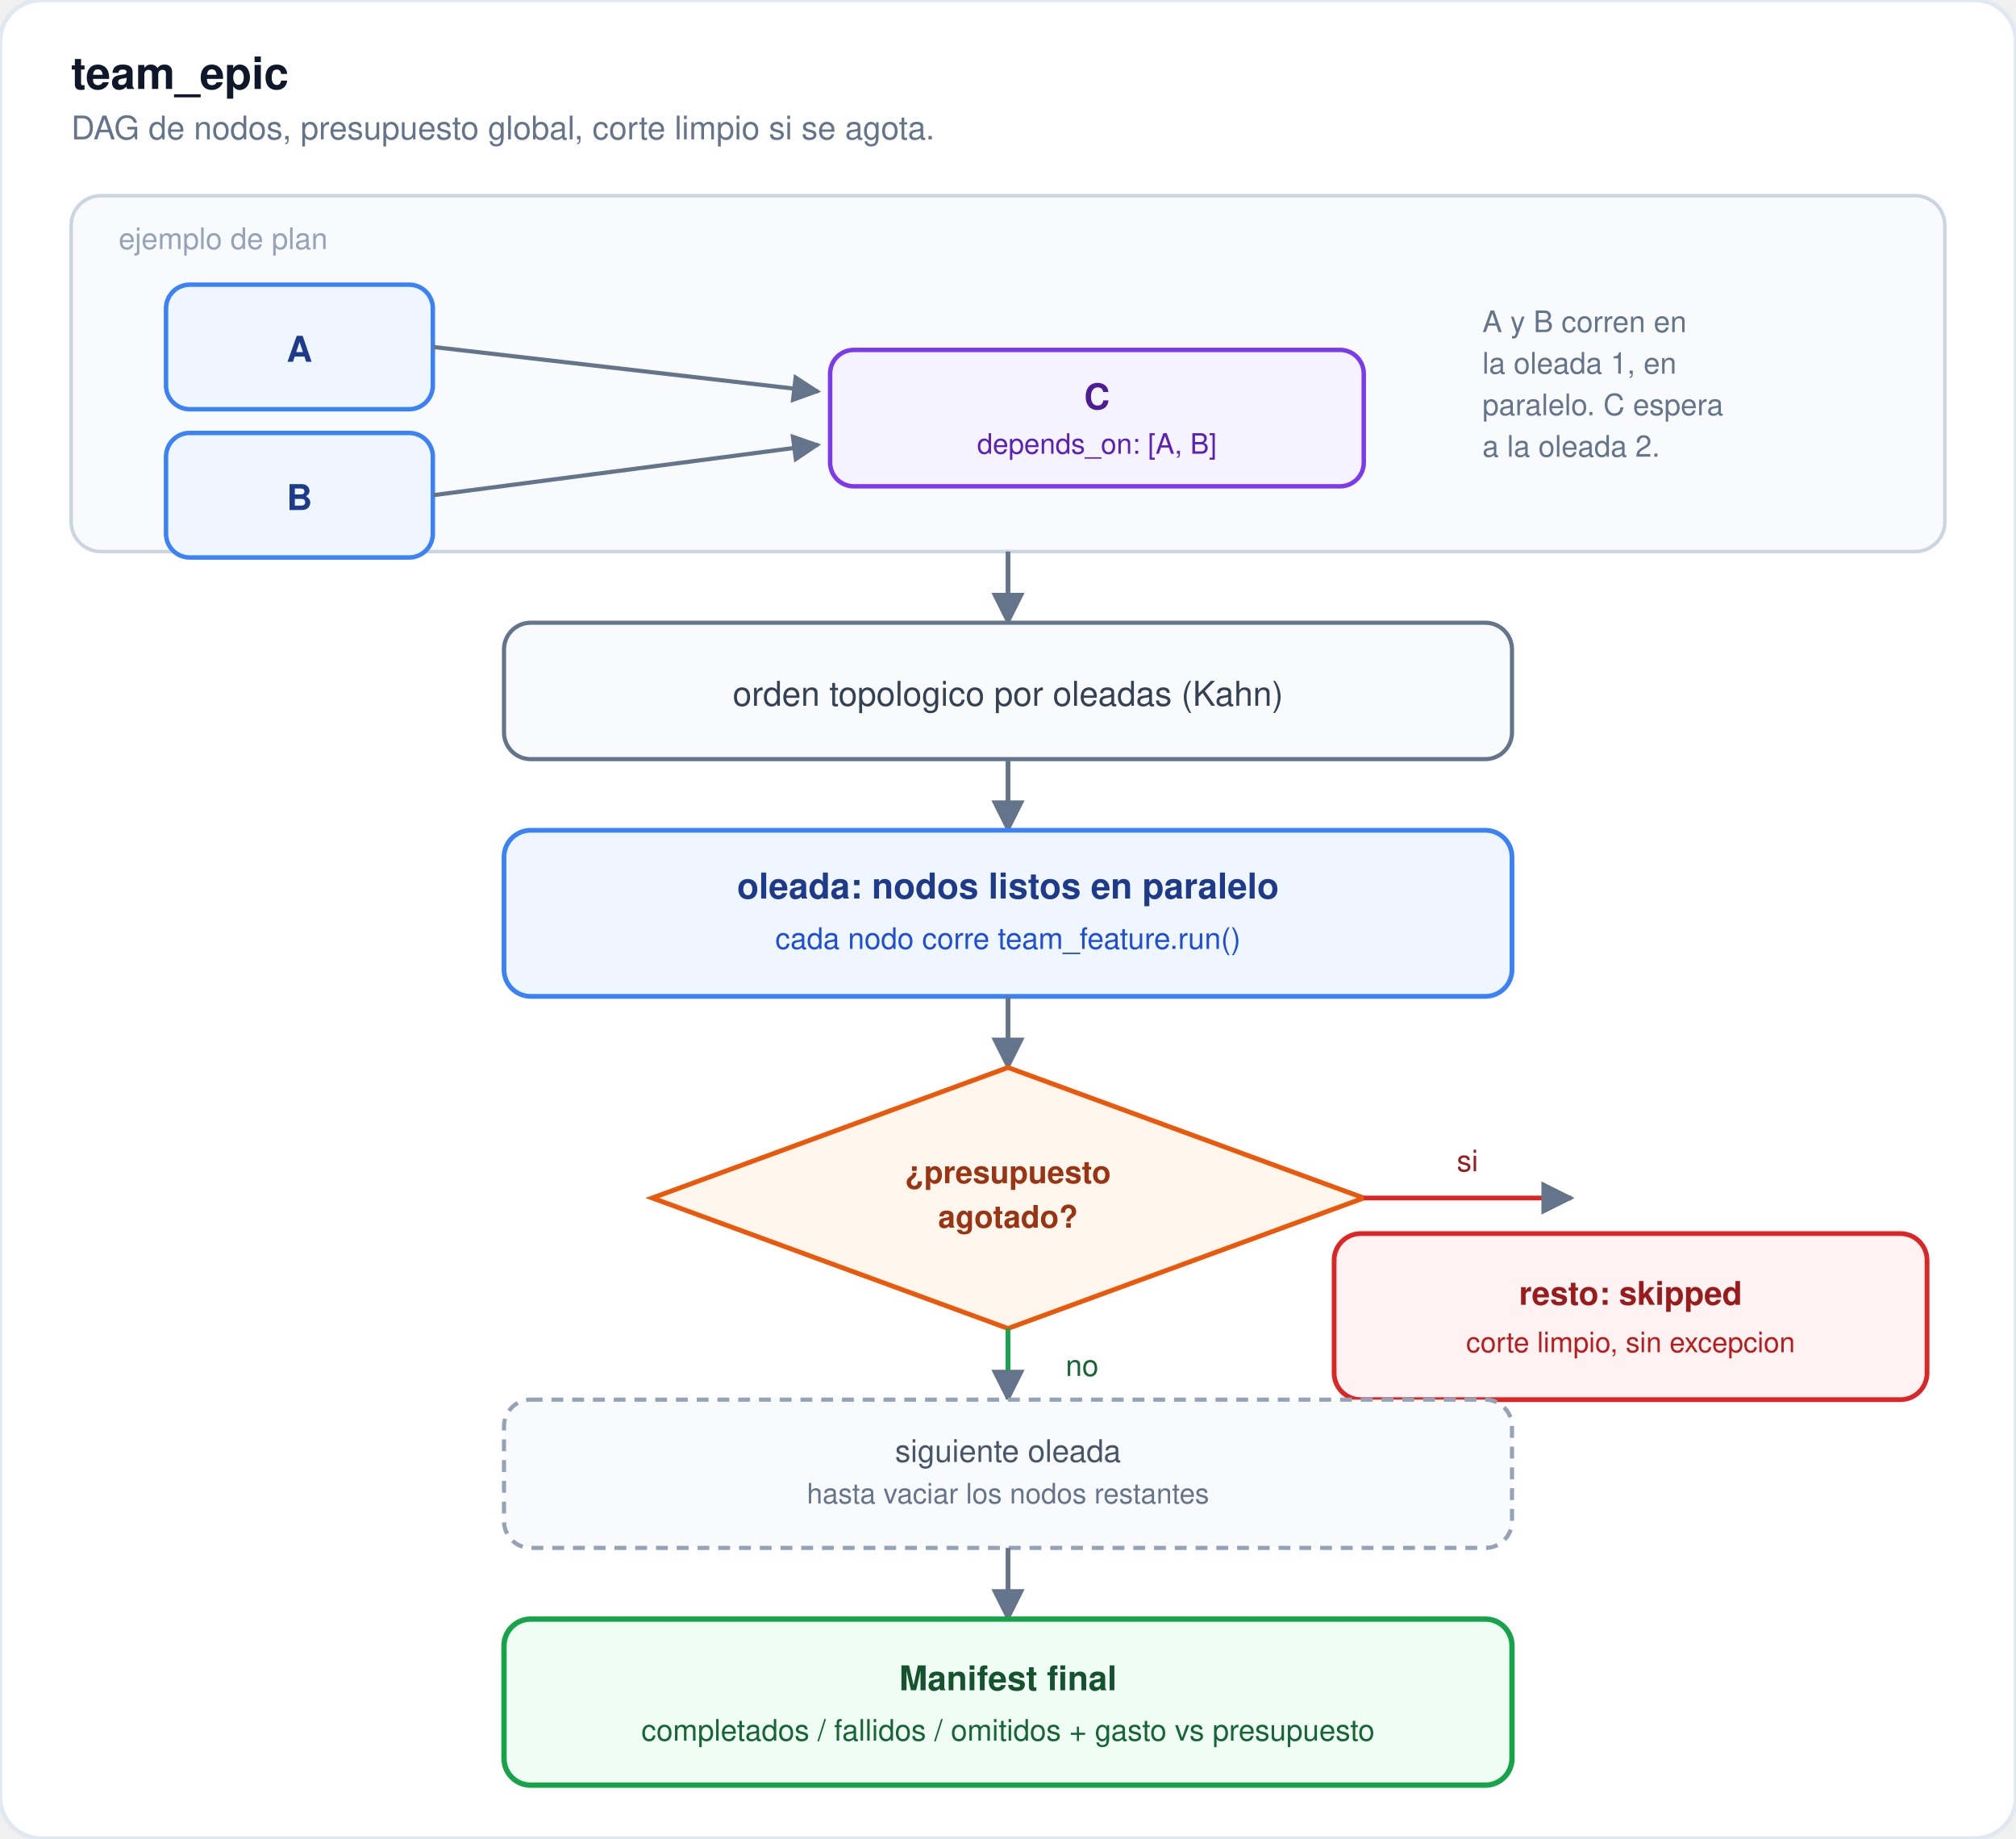
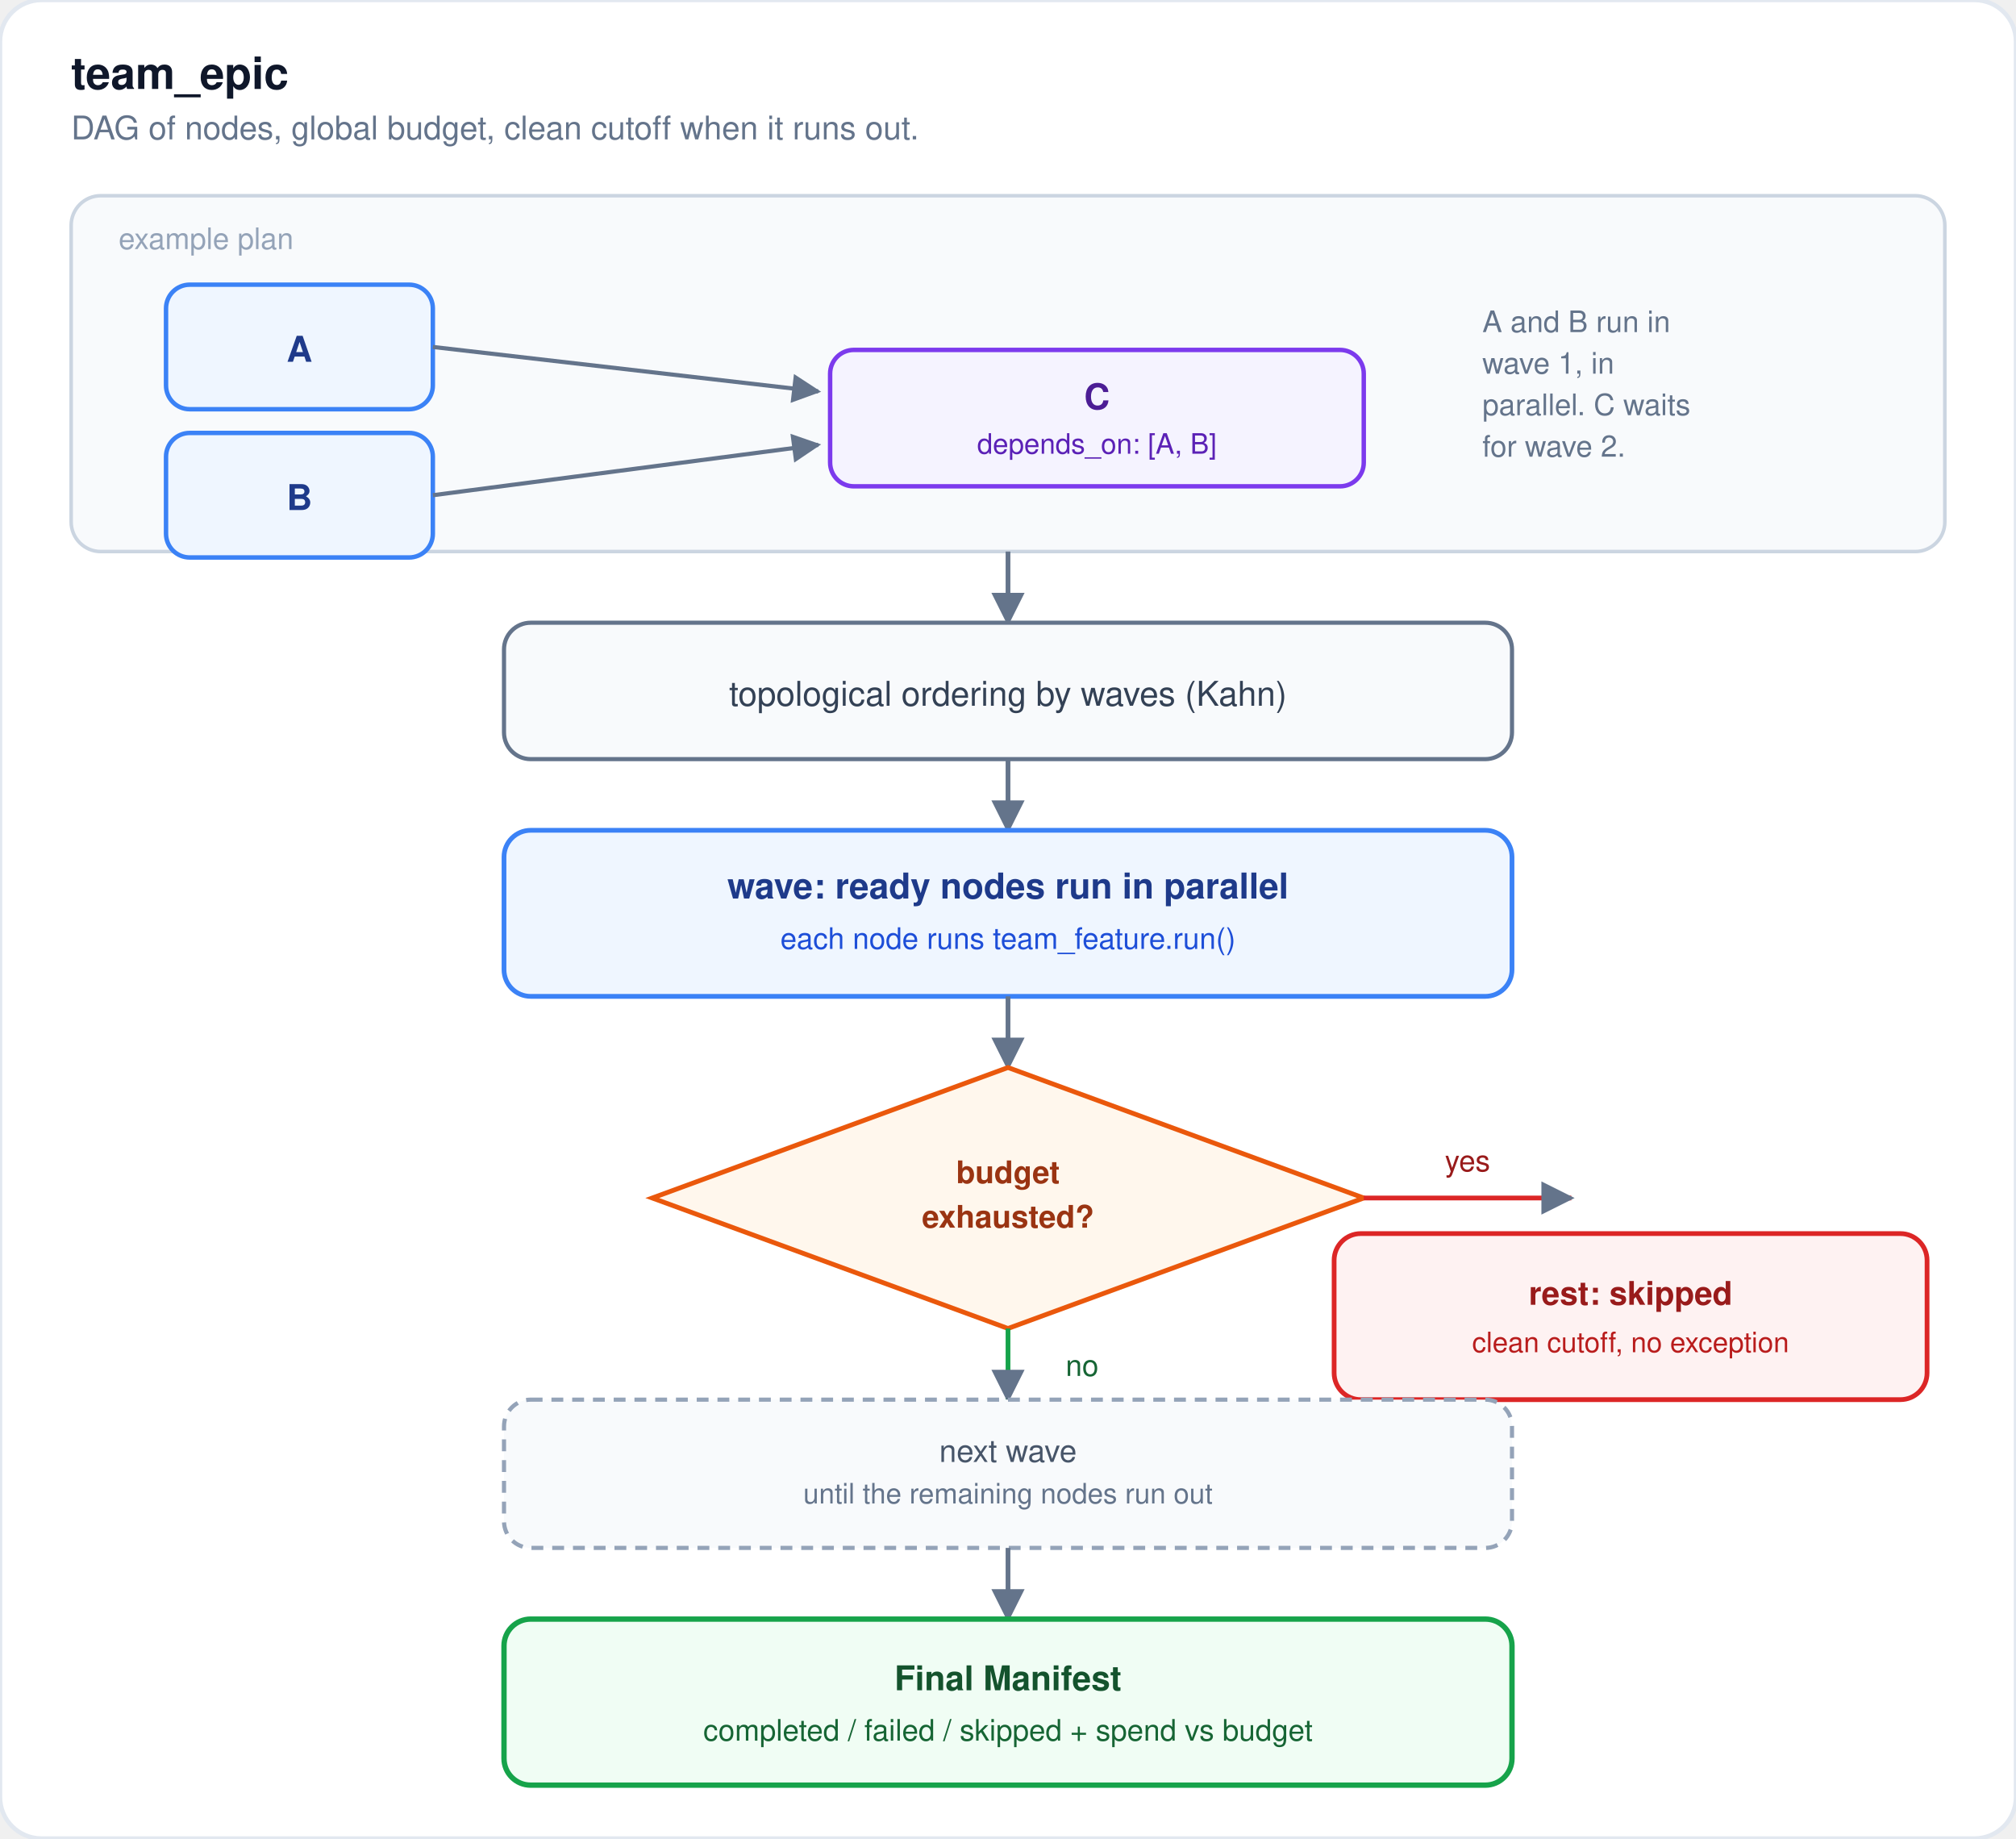
- <svg xmlns="http://www.w3.org/2000/svg" viewBox="0 0 680 620" role="img" aria-label="team_epic ejecuta un DAG de nodos por oleadas topologicas, corriendo en paralelo los nodos con dependencias ya resueltas, comprobando el presupuesto antes de cada oleada, y marcando como skipped tanto los nodos con una dependencia fallida como los que quedan sin presupuesto.">
+ <svg xmlns="http://www.w3.org/2000/svg" viewBox="0 0 680 620" role="img" aria-label="team_epic runs a DAG of nodes in topological waves, running nodes with resolved dependencies in parallel, checking the budget before each wave, and marking as skipped both nodes with a failed dependency and the ones left without budget.">
  <defs>
    <marker id="e1" viewBox="0 0 10 10" refX="9" refY="5" markerWidth="7" markerHeight="7" orient="auto-start-reverse">
      <path d="M0,0 L10,5 L0,10 z" fill="#64748b" />
    </marker>
    <marker id="e2" viewBox="0 0 10 10" refX="9" refY="5" markerWidth="7" markerHeight="7" orient="auto-start-reverse">
      <path d="M0,0 L10,5 L0,10 z" fill="#94a3b8" />
    </marker>
  </defs>
  <rect x="0" y="0" width="680" height="620" rx="14" fill="#ffffff" stroke="#e2e8f0" stroke-width="1.5" />
  <text x="24" y="30" font-family="Segoe UI, Helvetica, Arial, sans-serif" font-size="15" font-weight="700" fill="#0f172a">team_epic</text>
-   <text x="24" y="47" font-family="Segoe UI, Helvetica, Arial, sans-serif" font-size="11" fill="#64748b">DAG de nodos, presupuesto global, corte limpio si se agota.</text>
+   <text x="24" y="47" font-family="Segoe UI, Helvetica, Arial, sans-serif" font-size="11" fill="#64748b">DAG of nodes, global budget, clean cutoff when it runs out.</text>
  <rect x="24" y="66" width="632" height="120" rx="10" fill="#f8fafc" stroke="#cbd5e1" stroke-width="1.2" />
-   <text x="40" y="84" font-family="Segoe UI, Helvetica, Arial, sans-serif" font-size="10" fill="#94a3b8">ejemplo de plan</text>
+   <text x="40" y="84" font-family="Segoe UI, Helvetica, Arial, sans-serif" font-size="10" fill="#94a3b8">example plan</text>
  <rect x="56" y="96" width="90" height="42" rx="8" fill="#eff6ff" stroke="#3b82f6" stroke-width="1.5" />
  <text x="101" y="122" text-anchor="middle" font-family="Segoe UI, Helvetica, Arial, sans-serif" font-size="12" font-weight="700" fill="#1e3a8a">A</text>
  <rect x="56" y="146" width="90" height="42" rx="8" fill="#eff6ff" stroke="#3b82f6" stroke-width="1.5" />
  <text x="101" y="172" text-anchor="middle" font-family="Segoe UI, Helvetica, Arial, sans-serif" font-size="12" font-weight="700" fill="#1e3a8a">B</text>
  <rect x="280" y="118" width="180" height="46" rx="8" fill="#f5f3ff" stroke="#7c3aed" stroke-width="1.5" />
  <text x="370" y="138" text-anchor="middle" font-family="Segoe UI, Helvetica, Arial, sans-serif" font-size="12" font-weight="700" fill="#4c1d95">C</text>
  <text x="370" y="153" text-anchor="middle" font-family="Segoe UI, Helvetica, Arial, sans-serif" font-size="9.5" fill="#5b21b6">depends_on: [A, B]</text>
  <line x1="146" y1="117" x2="276" y2="132" stroke="#64748b" stroke-width="1.4" marker-end="url(#e1)" />
  <line x1="146" y1="167" x2="276" y2="150" stroke="#64748b" stroke-width="1.4" marker-end="url(#e1)" />
-   <text x="500" y="112" font-family="Segoe UI, Helvetica, Arial, sans-serif" font-size="10" fill="#64748b">A y B corren en</text>
-   <text x="500" y="126" font-family="Segoe UI, Helvetica, Arial, sans-serif" font-size="10" fill="#64748b">la oleada 1, en</text>
-   <text x="500" y="140" font-family="Segoe UI, Helvetica, Arial, sans-serif" font-size="10" fill="#64748b">paralelo. C espera</text>
-   <text x="500" y="154" font-family="Segoe UI, Helvetica, Arial, sans-serif" font-size="10" fill="#64748b">a la oleada 2.</text>
+   <text x="500" y="112" font-family="Segoe UI, Helvetica, Arial, sans-serif" font-size="10" fill="#64748b">A and B run in</text>
+   <text x="500" y="126" font-family="Segoe UI, Helvetica, Arial, sans-serif" font-size="10" fill="#64748b">wave 1, in</text>
+   <text x="500" y="140" font-family="Segoe UI, Helvetica, Arial, sans-serif" font-size="10" fill="#64748b">parallel. C waits</text>
+   <text x="500" y="154" font-family="Segoe UI, Helvetica, Arial, sans-serif" font-size="10" fill="#64748b">for wave 2.</text>
  <line x1="340" y1="186" x2="340" y2="210" stroke="#64748b" stroke-width="1.6" marker-end="url(#e1)" />
  <rect x="170" y="210" width="340" height="46" rx="9" fill="#f8fafc" stroke="#64748b" stroke-width="1.4" />
-   <text x="340" y="238" text-anchor="middle" font-family="Segoe UI, Helvetica, Arial, sans-serif" font-size="11.5" fill="#334155">orden topologico por oleadas (Kahn)</text>
+   <text x="340" y="238" text-anchor="middle" font-family="Segoe UI, Helvetica, Arial, sans-serif" font-size="11.5" fill="#334155">topological ordering by waves (Kahn)</text>
  <line x1="340" y1="256" x2="340" y2="280" stroke="#64748b" stroke-width="1.6" marker-end="url(#e1)" />
  <rect x="170" y="280" width="340" height="56" rx="9" fill="#eff6ff" stroke="#3b82f6" stroke-width="1.6" />
-   <text x="340" y="303" text-anchor="middle" font-family="Segoe UI, Helvetica, Arial, sans-serif" font-size="12" font-weight="700" fill="#1e3a8a">oleada: nodos listos en paralelo</text>
-   <text x="340" y="320" text-anchor="middle" font-family="Segoe UI, Helvetica, Arial, sans-serif" font-size="10" fill="#1d4ed8">cada nodo corre team_feature.run()</text>
+   <text x="340" y="303" text-anchor="middle" font-family="Segoe UI, Helvetica, Arial, sans-serif" font-size="12" font-weight="700" fill="#1e3a8a">wave: ready nodes run in parallel</text>
+   <text x="340" y="320" text-anchor="middle" font-family="Segoe UI, Helvetica, Arial, sans-serif" font-size="10" fill="#1d4ed8">each node runs team_feature.run()</text>
  <line x1="340" y1="336" x2="340" y2="360" stroke="#64748b" stroke-width="1.6" marker-end="url(#e1)" />
  <polygon points="340,360 460,404 340,448 220,404" fill="#fff7ed" stroke="#ea580c" stroke-width="1.6" />
-   <text x="340" y="399" text-anchor="middle" font-family="Segoe UI, Helvetica, Arial, sans-serif" font-size="10.5" font-weight="700" fill="#9a3412">¿presupuesto</text>
-   <text x="340" y="414" text-anchor="middle" font-family="Segoe UI, Helvetica, Arial, sans-serif" font-size="10.5" font-weight="700" fill="#9a3412">agotado?</text>
+   <text x="340" y="399" text-anchor="middle" font-family="Segoe UI, Helvetica, Arial, sans-serif" font-size="10.5" font-weight="700" fill="#9a3412">budget</text>
+   <text x="340" y="414" text-anchor="middle" font-family="Segoe UI, Helvetica, Arial, sans-serif" font-size="10.5" font-weight="700" fill="#9a3412">exhausted?</text>
  <line x1="460" y1="404" x2="530" y2="404" stroke="#dc2626" stroke-width="1.6" marker-end="url(#e1)" />
-   <text x="495" y="395" text-anchor="middle" font-family="Segoe UI, Helvetica, Arial, sans-serif" font-size="10" fill="#991b1b">si</text>
+   <text x="495" y="395" text-anchor="middle" font-family="Segoe UI, Helvetica, Arial, sans-serif" font-size="10" fill="#991b1b">yes</text>
  <rect x="450" y="416" width="200" height="56" rx="9" fill="#fef2f2" stroke="#dc2626" stroke-width="1.6" />
-   <text x="550" y="440" text-anchor="middle" font-family="Segoe UI, Helvetica, Arial, sans-serif" font-size="11" font-weight="700" fill="#991b1b">resto: skipped</text>
-   <text x="550" y="456" text-anchor="middle" font-family="Segoe UI, Helvetica, Arial, sans-serif" font-size="9.5" fill="#b91c1c">corte limpio, sin excepcion</text>
+   <text x="550" y="440" text-anchor="middle" font-family="Segoe UI, Helvetica, Arial, sans-serif" font-size="11" font-weight="700" fill="#991b1b">rest: skipped</text>
+   <text x="550" y="456" text-anchor="middle" font-family="Segoe UI, Helvetica, Arial, sans-serif" font-size="9.5" fill="#b91c1c">clean cutoff, no exception</text>
  <line x1="340" y1="448" x2="340" y2="472" stroke="#16a34a" stroke-width="1.6" marker-end="url(#e1)" />
  <text x="365" y="464" text-anchor="middle" font-family="Segoe UI, Helvetica, Arial, sans-serif" font-size="10" fill="#166534">no</text>
  <rect x="170" y="472" width="340" height="50" rx="9" fill="#f8fafc" stroke="#94a3b8" stroke-width="1.4" stroke-dasharray="4 3" />
-   <text x="340" y="493" text-anchor="middle" font-family="Segoe UI, Helvetica, Arial, sans-serif" font-size="10.5" fill="#475569">siguiente oleada</text>
-   <text x="340" y="507" text-anchor="middle" font-family="Segoe UI, Helvetica, Arial, sans-serif" font-size="9.5" fill="#64748b">hasta vaciar los nodos restantes</text>
+   <text x="340" y="493" text-anchor="middle" font-family="Segoe UI, Helvetica, Arial, sans-serif" font-size="10.5" fill="#475569">next wave</text>
+   <text x="340" y="507" text-anchor="middle" font-family="Segoe UI, Helvetica, Arial, sans-serif" font-size="9.5" fill="#64748b">until the remaining nodes run out</text>
  <line x1="340" y1="522" x2="340" y2="546" stroke="#64748b" stroke-width="1.6" marker-end="url(#e1)" />
  <rect x="170" y="546" width="340" height="56" rx="9" fill="#f0fdf4" stroke="#16a34a" stroke-width="1.8" />
-   <text x="340" y="570" text-anchor="middle" font-family="Segoe UI, Helvetica, Arial, sans-serif" font-size="11.5" font-weight="700" fill="#14532d">Manifest final</text>
-   <text x="340" y="587" text-anchor="middle" font-family="Segoe UI, Helvetica, Arial, sans-serif" font-size="10" fill="#166534">completados / fallidos / omitidos + gasto vs presupuesto</text>
+   <text x="340" y="570" text-anchor="middle" font-family="Segoe UI, Helvetica, Arial, sans-serif" font-size="11.5" font-weight="700" fill="#14532d">Final Manifest</text>
+   <text x="340" y="587" text-anchor="middle" font-family="Segoe UI, Helvetica, Arial, sans-serif" font-size="10" fill="#166534">completed / failed / skipped + spend vs budget</text>
</svg>
